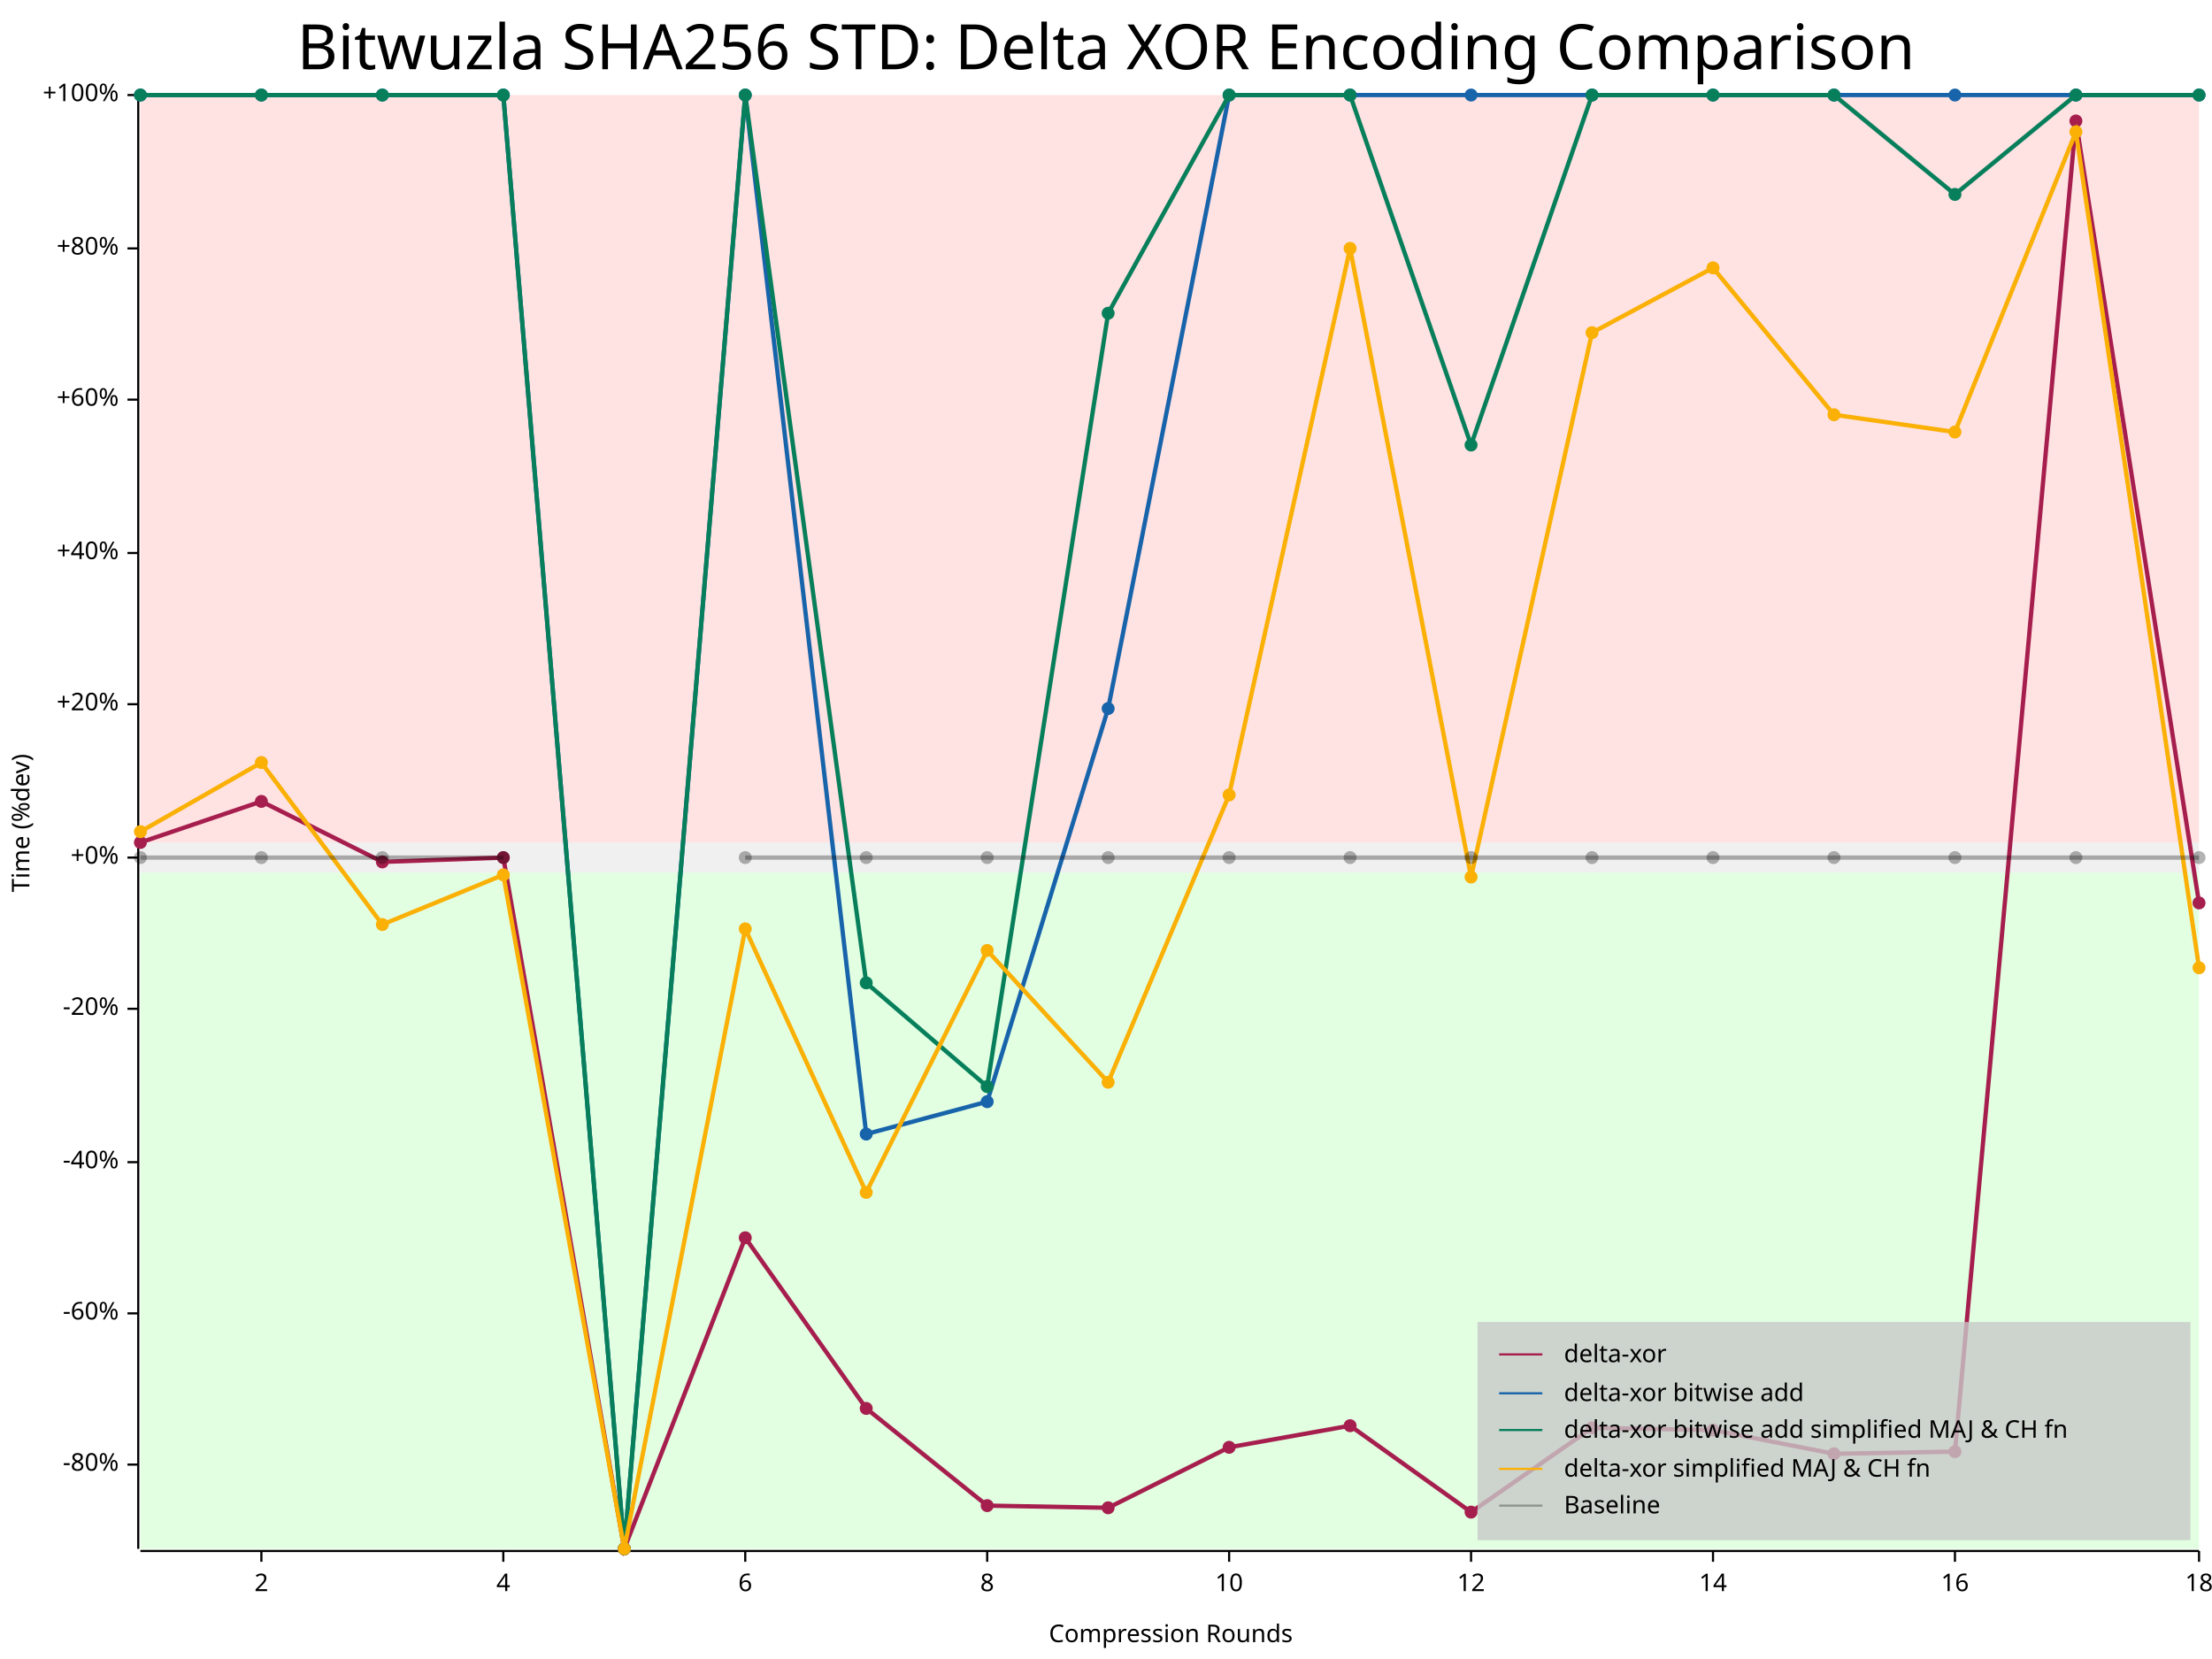
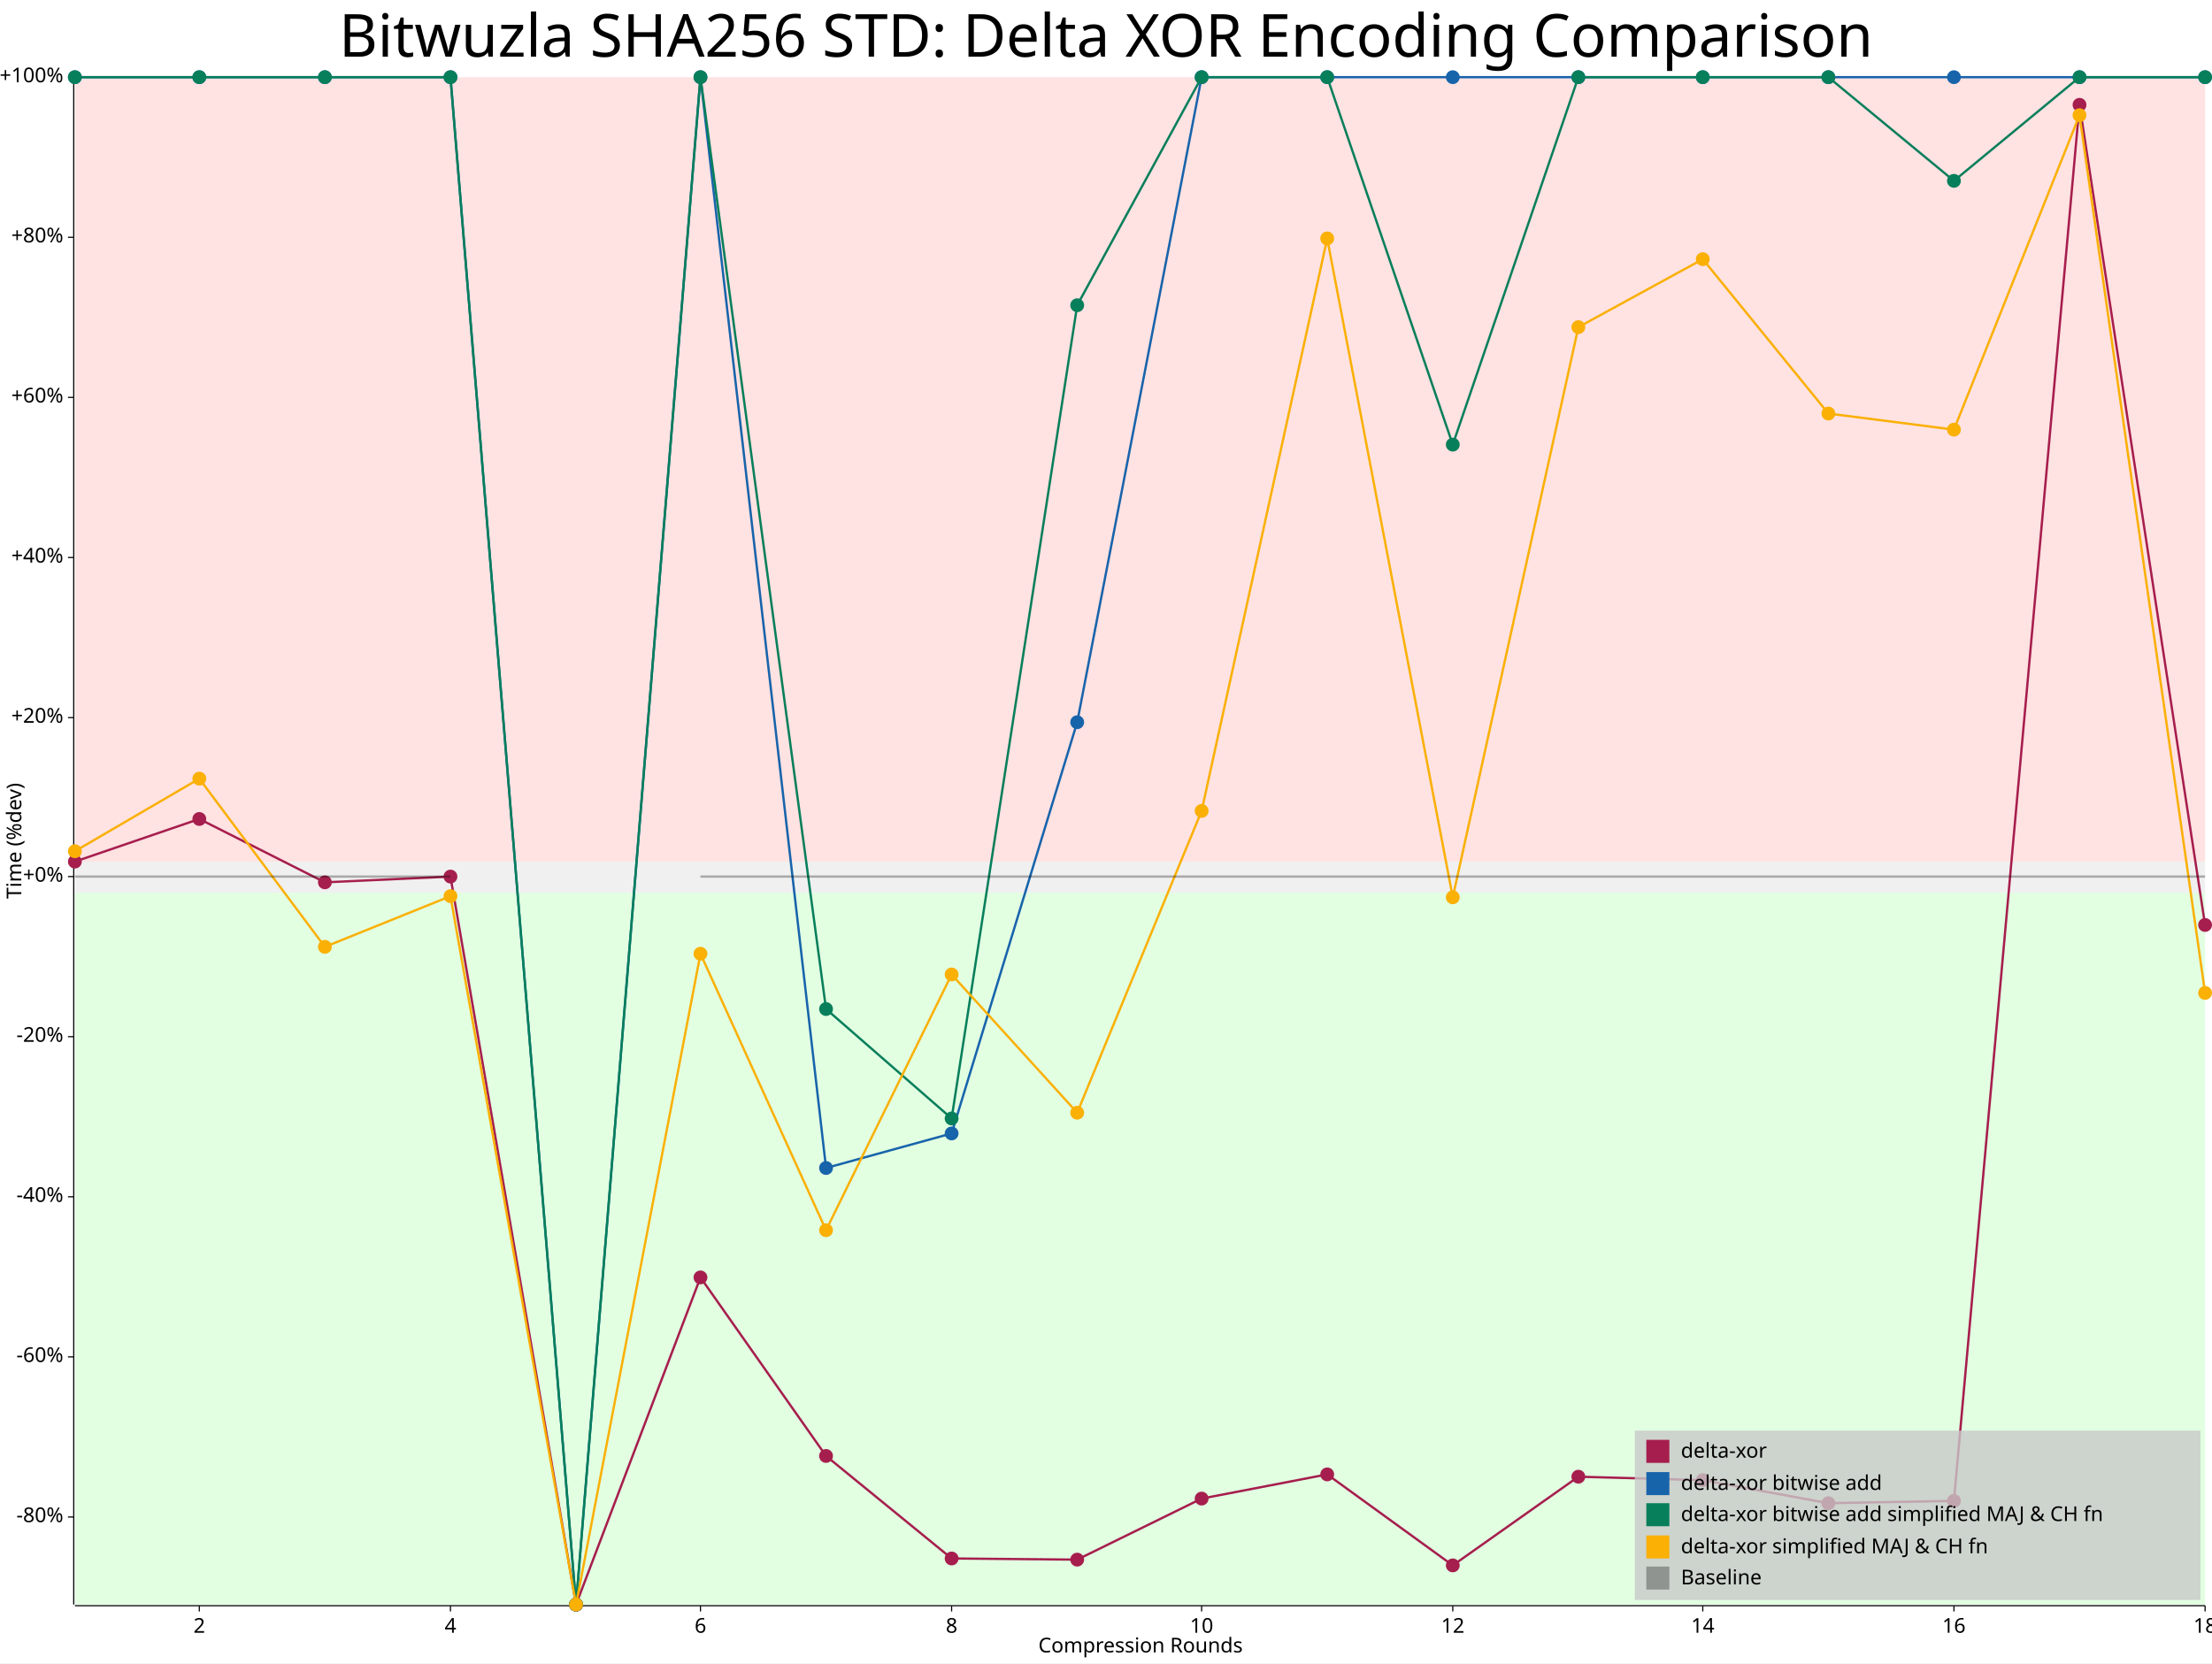
- <svg xmlns="http://www.w3.org/2000/svg" width="1024" height="768" viewBox="0 0 1024 768">
-   <rect x="0" y="0" width="1024" height="768" opacity="1" fill="#FFFFFF" stroke="none" />
-   <text x="512" y="10" dy="0.76em" text-anchor="middle" font-family="noto sans" font-size="29.032" opacity="1" fill="#000000">
+ <svg xmlns="http://www.w3.org/2000/svg" width="1920" height="1444" viewBox="0 0 1920 1444">
+   <rect x="0" y="0" width="1920" height="1444" opacity="1" fill="#FFFFFF" stroke="none" />
+   <text x="960" y="10" dy="0.76em" text-anchor="middle" font-family="noto sans" font-size="51.613" opacity="1" fill="#000000">
Bitwuzla SHA256 STD: Delta XOR Encoding Comparison
</text>
-   <rect x="65" y="404" width="953" height="313" opacity="0.4" fill="#B6FFB6" stroke="none" />
-   <rect x="65" y="390" width="953" height="14" opacity="0.2" fill="#B6B6B6" stroke="none" />
-   <rect x="65" y="44" width="953" height="346" opacity="0.4" fill="#FFB6B6" stroke="none" />
-   <text x="542" y="763" dy="-0.5ex" text-anchor="middle" font-family="noto sans" font-size="11.29" opacity="1" fill="#000000">
+   <rect x="65" y="775" width="1849" height="618" opacity="0.4" fill="#B6FFB6" stroke="none" />
+   <rect x="65" y="748" width="1849" height="27" opacity="0.2" fill="#B6B6B6" stroke="none" />
+   <rect x="65" y="67" width="1849" height="681" opacity="0.4" fill="#FFB6B6" stroke="none" />
+   <text x="990" y="1439" dy="-0.5ex" text-anchor="middle" font-family="noto sans" font-size="17.742" opacity="1" fill="#000000">
Compression Rounds
</text>
-   <polyline fill="none" opacity="1" stroke="#000000" stroke-width="1" points="65,718 1018,718 " />
-   <text x="121" y="728" dy="0.76em" text-anchor="middle" font-family="noto sans" font-size="11.29" opacity="1" fill="#000000">
+   <polyline fill="none" opacity="1" stroke="#000000" stroke-width="1" points="65,1394 1914,1394 " />
+   <text x="173" y="1404" dy="0.76em" text-anchor="middle" font-family="noto sans" font-size="17.742" opacity="1" fill="#000000">
2
</text>
-   <polyline fill="none" opacity="1" stroke="#000000" stroke-width="1" points="121,718 121,723 " />
-   <text x="233" y="728" dy="0.76em" text-anchor="middle" font-family="noto sans" font-size="11.29" opacity="1" fill="#000000">
+   <polyline fill="none" opacity="1" stroke="#000000" stroke-width="1" points="173,1394 173,1399 " />
+   <text x="391" y="1404" dy="0.76em" text-anchor="middle" font-family="noto sans" font-size="17.742" opacity="1" fill="#000000">
4
</text>
-   <polyline fill="none" opacity="1" stroke="#000000" stroke-width="1" points="233,718 233,723 " />
-   <text x="345" y="728" dy="0.76em" text-anchor="middle" font-family="noto sans" font-size="11.29" opacity="1" fill="#000000">
+   <polyline fill="none" opacity="1" stroke="#000000" stroke-width="1" points="391,1394 391,1399 " />
+   <text x="608" y="1404" dy="0.76em" text-anchor="middle" font-family="noto sans" font-size="17.742" opacity="1" fill="#000000">
6
</text>
-   <polyline fill="none" opacity="1" stroke="#000000" stroke-width="1" points="345,718 345,723 " />
-   <text x="457" y="728" dy="0.76em" text-anchor="middle" font-family="noto sans" font-size="11.29" opacity="1" fill="#000000">
+   <polyline fill="none" opacity="1" stroke="#000000" stroke-width="1" points="608,1394 608,1399 " />
+   <text x="826" y="1404" dy="0.76em" text-anchor="middle" font-family="noto sans" font-size="17.742" opacity="1" fill="#000000">
8
</text>
-   <polyline fill="none" opacity="1" stroke="#000000" stroke-width="1" points="457,718 457,723 " />
-   <text x="569" y="728" dy="0.76em" text-anchor="middle" font-family="noto sans" font-size="11.29" opacity="1" fill="#000000">
+   <polyline fill="none" opacity="1" stroke="#000000" stroke-width="1" points="826,1394 826,1399 " />
+   <text x="1043" y="1404" dy="0.76em" text-anchor="middle" font-family="noto sans" font-size="17.742" opacity="1" fill="#000000">
10
</text>
-   <polyline fill="none" opacity="1" stroke="#000000" stroke-width="1" points="569,718 569,723 " />
-   <text x="681" y="728" dy="0.76em" text-anchor="middle" font-family="noto sans" font-size="11.29" opacity="1" fill="#000000">
+   <polyline fill="none" opacity="1" stroke="#000000" stroke-width="1" points="1043,1394 1043,1399 " />
+   <text x="1261" y="1404" dy="0.76em" text-anchor="middle" font-family="noto sans" font-size="17.742" opacity="1" fill="#000000">
12
</text>
-   <polyline fill="none" opacity="1" stroke="#000000" stroke-width="1" points="681,718 681,723 " />
-   <text x="793" y="728" dy="0.76em" text-anchor="middle" font-family="noto sans" font-size="11.29" opacity="1" fill="#000000">
+   <polyline fill="none" opacity="1" stroke="#000000" stroke-width="1" points="1261,1394 1261,1399 " />
+   <text x="1478" y="1404" dy="0.76em" text-anchor="middle" font-family="noto sans" font-size="17.742" opacity="1" fill="#000000">
14
</text>
-   <polyline fill="none" opacity="1" stroke="#000000" stroke-width="1" points="793,718 793,723 " />
-   <text x="905" y="728" dy="0.76em" text-anchor="middle" font-family="noto sans" font-size="11.29" opacity="1" fill="#000000">
+   <polyline fill="none" opacity="1" stroke="#000000" stroke-width="1" points="1478,1394 1478,1399 " />
+   <text x="1696" y="1404" dy="0.76em" text-anchor="middle" font-family="noto sans" font-size="17.742" opacity="1" fill="#000000">
16
</text>
-   <polyline fill="none" opacity="1" stroke="#000000" stroke-width="1" points="905,718 905,723 " />
-   <text x="1018" y="728" dy="0.76em" text-anchor="middle" font-family="noto sans" font-size="11.29" opacity="1" fill="#000000">
+   <polyline fill="none" opacity="1" stroke="#000000" stroke-width="1" points="1696,1394 1696,1399 " />
+   <text x="1914" y="1404" dy="0.76em" text-anchor="middle" font-family="noto sans" font-size="17.742" opacity="1" fill="#000000">
18
</text>
-   <polyline fill="none" opacity="1" stroke="#000000" stroke-width="1" points="1018,718 1018,723 " />
-   <text x="5" y="381" dy="0.76em" text-anchor="middle" font-family="noto sans" font-size="11.29" opacity="1" fill="#000000" transform="rotate(270, 5, 381)">
+   <polyline fill="none" opacity="1" stroke="#000000" stroke-width="1" points="1914,1394 1914,1399 " />
+   <text x="5" y="730" dy="0.76em" text-anchor="middle" font-family="noto sans" font-size="17.742" opacity="1" fill="#000000" transform="rotate(270, 5, 730)">
Time (%dev)
</text>
-   <polyline fill="none" opacity="1" stroke="#000000" stroke-width="1" points="64,44 64,717 " />
-   <text x="55" y="678" dy="0.5ex" text-anchor="end" font-family="noto sans" font-size="11.29" opacity="1" fill="#000000">
+   <polyline fill="none" opacity="1" stroke="#000000" stroke-width="1" points="64,67 64,1393 " />
+   <text x="55" y="1317" dy="0.5ex" text-anchor="end" font-family="noto sans" font-size="17.742" opacity="1" fill="#000000">
-80%
</text>
-   <polyline fill="none" opacity="1" stroke="#000000" stroke-width="1" points="59,678 64,678 " />
-   <text x="55" y="608" dy="0.5ex" text-anchor="end" font-family="noto sans" font-size="11.29" opacity="1" fill="#000000">
+   <polyline fill="none" opacity="1" stroke="#000000" stroke-width="1" points="59,1317 64,1317 " />
+   <text x="55" y="1178" dy="0.5ex" text-anchor="end" font-family="noto sans" font-size="17.742" opacity="1" fill="#000000">
-60%
</text>
-   <polyline fill="none" opacity="1" stroke="#000000" stroke-width="1" points="59,608 64,608 " />
-   <text x="55" y="538" dy="0.5ex" text-anchor="end" font-family="noto sans" font-size="11.29" opacity="1" fill="#000000">
+   <polyline fill="none" opacity="1" stroke="#000000" stroke-width="1" points="59,1178 64,1178 " />
+   <text x="55" y="1039" dy="0.5ex" text-anchor="end" font-family="noto sans" font-size="17.742" opacity="1" fill="#000000">
-40%
</text>
-   <polyline fill="none" opacity="1" stroke="#000000" stroke-width="1" points="59,538 64,538 " />
-   <text x="55" y="467" dy="0.5ex" text-anchor="end" font-family="noto sans" font-size="11.29" opacity="1" fill="#000000">
+   <polyline fill="none" opacity="1" stroke="#000000" stroke-width="1" points="59,1039 64,1039 " />
+   <text x="55" y="900" dy="0.5ex" text-anchor="end" font-family="noto sans" font-size="17.742" opacity="1" fill="#000000">
-20%
</text>
-   <polyline fill="none" opacity="1" stroke="#000000" stroke-width="1" points="59,467 64,467 " />
-   <text x="55" y="397" dy="0.5ex" text-anchor="end" font-family="noto sans" font-size="11.29" opacity="1" fill="#000000">
+   <polyline fill="none" opacity="1" stroke="#000000" stroke-width="1" points="59,900 64,900 " />
+   <text x="55" y="761" dy="0.5ex" text-anchor="end" font-family="noto sans" font-size="17.742" opacity="1" fill="#000000">
+0%
</text>
-   <polyline fill="none" opacity="1" stroke="#000000" stroke-width="1" points="59,397 64,397 " />
-   <text x="55" y="326" dy="0.5ex" text-anchor="end" font-family="noto sans" font-size="11.29" opacity="1" fill="#000000">
+   <polyline fill="none" opacity="1" stroke="#000000" stroke-width="1" points="59,761 64,761 " />
+   <text x="55" y="623" dy="0.5ex" text-anchor="end" font-family="noto sans" font-size="17.742" opacity="1" fill="#000000">
+20%
</text>
-   <polyline fill="none" opacity="1" stroke="#000000" stroke-width="1" points="59,326 64,326 " />
-   <text x="55" y="256" dy="0.5ex" text-anchor="end" font-family="noto sans" font-size="11.29" opacity="1" fill="#000000">
+   <polyline fill="none" opacity="1" stroke="#000000" stroke-width="1" points="59,623 64,623 " />
+   <text x="55" y="484" dy="0.5ex" text-anchor="end" font-family="noto sans" font-size="17.742" opacity="1" fill="#000000">
+40%
</text>
-   <polyline fill="none" opacity="1" stroke="#000000" stroke-width="1" points="59,256 64,256 " />
-   <text x="55" y="185" dy="0.5ex" text-anchor="end" font-family="noto sans" font-size="11.29" opacity="1" fill="#000000">
+   <polyline fill="none" opacity="1" stroke="#000000" stroke-width="1" points="59,484 64,484 " />
+   <text x="55" y="345" dy="0.5ex" text-anchor="end" font-family="noto sans" font-size="17.742" opacity="1" fill="#000000">
+60%
</text>
-   <polyline fill="none" opacity="1" stroke="#000000" stroke-width="1" points="59,185 64,185 " />
-   <text x="55" y="115" dy="0.5ex" text-anchor="end" font-family="noto sans" font-size="11.29" opacity="1" fill="#000000">
+   <polyline fill="none" opacity="1" stroke="#000000" stroke-width="1" points="59,345 64,345 " />
+   <text x="55" y="206" dy="0.5ex" text-anchor="end" font-family="noto sans" font-size="17.742" opacity="1" fill="#000000">
+80%
</text>
-   <polyline fill="none" opacity="1" stroke="#000000" stroke-width="1" points="59,115 64,115 " />
-   <text x="55" y="44" dy="0.5ex" text-anchor="end" font-family="noto sans" font-size="11.29" opacity="1" fill="#000000">
+   <polyline fill="none" opacity="1" stroke="#000000" stroke-width="1" points="59,206 64,206 " />
+   <text x="55" y="67" dy="0.5ex" text-anchor="end" font-family="noto sans" font-size="17.742" opacity="1" fill="#000000">
+100%
</text>
-   <polyline fill="none" opacity="1" stroke="#000000" stroke-width="1" points="59,44 64,44 " />
-   <polyline fill="none" opacity="1" stroke="#A61E4D" stroke-width="2" points="65,390 121,371 177,399 233,397 289,717 289,717 345,573 401,652 457,697 513,698 569,670 625,660 681,700 737,661 793,662 849,673 905,672 961,56 1018,418 " />
-   <circle cx="65" cy="390" r="3" opacity="1" fill="#A61E4D" stroke="none" stroke-width="1" />
-   <circle cx="121" cy="371" r="3" opacity="1" fill="#A61E4D" stroke="none" stroke-width="1" />
-   <circle cx="177" cy="399" r="3" opacity="1" fill="#A61E4D" stroke="none" stroke-width="1" />
-   <circle cx="233" cy="397" r="3" opacity="1" fill="#A61E4D" stroke="none" stroke-width="1" />
-   <circle cx="289" cy="717" r="3" opacity="1" fill="#A61E4D" stroke="none" stroke-width="1" />
-   <circle cx="289" cy="717" r="3" opacity="1" fill="#A61E4D" stroke="none" stroke-width="1" />
-   <circle cx="345" cy="573" r="3" opacity="1" fill="#A61E4D" stroke="none" stroke-width="1" />
-   <circle cx="401" cy="652" r="3" opacity="1" fill="#A61E4D" stroke="none" stroke-width="1" />
-   <circle cx="457" cy="697" r="3" opacity="1" fill="#A61E4D" stroke="none" stroke-width="1" />
-   <circle cx="513" cy="698" r="3" opacity="1" fill="#A61E4D" stroke="none" stroke-width="1" />
-   <circle cx="569" cy="670" r="3" opacity="1" fill="#A61E4D" stroke="none" stroke-width="1" />
-   <circle cx="625" cy="660" r="3" opacity="1" fill="#A61E4D" stroke="none" stroke-width="1" />
-   <circle cx="681" cy="700" r="3" opacity="1" fill="#A61E4D" stroke="none" stroke-width="1" />
-   <circle cx="737" cy="661" r="3" opacity="1" fill="#A61E4D" stroke="none" stroke-width="1" />
-   <circle cx="793" cy="662" r="3" opacity="1" fill="#A61E4D" stroke="none" stroke-width="1" />
-   <circle cx="849" cy="673" r="3" opacity="1" fill="#A61E4D" stroke="none" stroke-width="1" />
-   <circle cx="905" cy="672" r="3" opacity="1" fill="#A61E4D" stroke="none" stroke-width="1" />
-   <circle cx="961" cy="56" r="3" opacity="1" fill="#A61E4D" stroke="none" stroke-width="1" />
-   <circle cx="1018" cy="418" r="3" opacity="1" fill="#A61E4D" stroke="none" stroke-width="1" />
-   <polyline fill="none" opacity="1" stroke="#1864AB" stroke-width="2" points="65,44 121,44 177,44 233,44 289,717 345,44 401,525 457,510 513,328 569,44 625,44 681,44 737,44 793,44 849,44 905,44 961,44 1018,44 " />
-   <circle cx="65" cy="44" r="3" opacity="1" fill="#1864AB" stroke="none" stroke-width="1" />
-   <circle cx="121" cy="44" r="3" opacity="1" fill="#1864AB" stroke="none" stroke-width="1" />
-   <circle cx="177" cy="44" r="3" opacity="1" fill="#1864AB" stroke="none" stroke-width="1" />
-   <circle cx="233" cy="44" r="3" opacity="1" fill="#1864AB" stroke="none" stroke-width="1" />
-   <circle cx="289" cy="717" r="3" opacity="1" fill="#1864AB" stroke="none" stroke-width="1" />
-   <circle cx="345" cy="44" r="3" opacity="1" fill="#1864AB" stroke="none" stroke-width="1" />
-   <circle cx="401" cy="525" r="3" opacity="1" fill="#1864AB" stroke="none" stroke-width="1" />
-   <circle cx="457" cy="510" r="3" opacity="1" fill="#1864AB" stroke="none" stroke-width="1" />
-   <circle cx="513" cy="328" r="3" opacity="1" fill="#1864AB" stroke="none" stroke-width="1" />
-   <circle cx="569" cy="44" r="3" opacity="1" fill="#1864AB" stroke="none" stroke-width="1" />
-   <circle cx="625" cy="44" r="3" opacity="1" fill="#1864AB" stroke="none" stroke-width="1" />
-   <circle cx="681" cy="44" r="3" opacity="1" fill="#1864AB" stroke="none" stroke-width="1" />
-   <circle cx="737" cy="44" r="3" opacity="1" fill="#1864AB" stroke="none" stroke-width="1" />
-   <circle cx="793" cy="44" r="3" opacity="1" fill="#1864AB" stroke="none" stroke-width="1" />
-   <circle cx="849" cy="44" r="3" opacity="1" fill="#1864AB" stroke="none" stroke-width="1" />
-   <circle cx="905" cy="44" r="3" opacity="1" fill="#1864AB" stroke="none" stroke-width="1" />
-   <circle cx="961" cy="44" r="3" opacity="1" fill="#1864AB" stroke="none" stroke-width="1" />
-   <circle cx="1018" cy="44" r="3" opacity="1" fill="#1864AB" stroke="none" stroke-width="1" />
-   <polyline fill="none" opacity="1" stroke="#087F5B" stroke-width="2" points="65,44 121,44 177,44 233,44 289,717 345,44 401,455 457,503 513,145 569,44 625,44 681,206 737,44 793,44 849,44 905,90 961,44 1018,44 " />
-   <circle cx="65" cy="44" r="3" opacity="1" fill="#087F5B" stroke="none" stroke-width="1" />
-   <circle cx="121" cy="44" r="3" opacity="1" fill="#087F5B" stroke="none" stroke-width="1" />
-   <circle cx="177" cy="44" r="3" opacity="1" fill="#087F5B" stroke="none" stroke-width="1" />
-   <circle cx="233" cy="44" r="3" opacity="1" fill="#087F5B" stroke="none" stroke-width="1" />
-   <circle cx="289" cy="717" r="3" opacity="1" fill="#087F5B" stroke="none" stroke-width="1" />
-   <circle cx="345" cy="44" r="3" opacity="1" fill="#087F5B" stroke="none" stroke-width="1" />
-   <circle cx="401" cy="455" r="3" opacity="1" fill="#087F5B" stroke="none" stroke-width="1" />
-   <circle cx="457" cy="503" r="3" opacity="1" fill="#087F5B" stroke="none" stroke-width="1" />
-   <circle cx="513" cy="145" r="3" opacity="1" fill="#087F5B" stroke="none" stroke-width="1" />
-   <circle cx="569" cy="44" r="3" opacity="1" fill="#087F5B" stroke="none" stroke-width="1" />
-   <circle cx="625" cy="44" r="3" opacity="1" fill="#087F5B" stroke="none" stroke-width="1" />
-   <circle cx="681" cy="206" r="3" opacity="1" fill="#087F5B" stroke="none" stroke-width="1" />
-   <circle cx="737" cy="44" r="3" opacity="1" fill="#087F5B" stroke="none" stroke-width="1" />
-   <circle cx="793" cy="44" r="3" opacity="1" fill="#087F5B" stroke="none" stroke-width="1" />
-   <circle cx="849" cy="44" r="3" opacity="1" fill="#087F5B" stroke="none" stroke-width="1" />
-   <circle cx="905" cy="90" r="3" opacity="1" fill="#087F5B" stroke="none" stroke-width="1" />
-   <circle cx="961" cy="44" r="3" opacity="1" fill="#087F5B" stroke="none" stroke-width="1" />
-   <circle cx="1018" cy="44" r="3" opacity="1" fill="#087F5B" stroke="none" stroke-width="1" />
-   <polyline fill="none" opacity="1" stroke="#FAB005" stroke-width="2" points="65,385 121,353 177,428 233,405 289,717 345,430 401,552 457,440 513,501 569,368 625,115 681,406 737,154 793,124 849,192 905,200 961,61 1018,448 " />
-   <circle cx="65" cy="385" r="3" opacity="1" fill="#FAB005" stroke="none" stroke-width="1" />
-   <circle cx="121" cy="353" r="3" opacity="1" fill="#FAB005" stroke="none" stroke-width="1" />
-   <circle cx="177" cy="428" r="3" opacity="1" fill="#FAB005" stroke="none" stroke-width="1" />
-   <circle cx="233" cy="405" r="3" opacity="1" fill="#FAB005" stroke="none" stroke-width="1" />
-   <circle cx="289" cy="717" r="3" opacity="1" fill="#FAB005" stroke="none" stroke-width="1" />
-   <circle cx="345" cy="430" r="3" opacity="1" fill="#FAB005" stroke="none" stroke-width="1" />
-   <circle cx="401" cy="552" r="3" opacity="1" fill="#FAB005" stroke="none" stroke-width="1" />
-   <circle cx="457" cy="440" r="3" opacity="1" fill="#FAB005" stroke="none" stroke-width="1" />
-   <circle cx="513" cy="501" r="3" opacity="1" fill="#FAB005" stroke="none" stroke-width="1" />
-   <circle cx="569" cy="368" r="3" opacity="1" fill="#FAB005" stroke="none" stroke-width="1" />
-   <circle cx="625" cy="115" r="3" opacity="1" fill="#FAB005" stroke="none" stroke-width="1" />
-   <circle cx="681" cy="406" r="3" opacity="1" fill="#FAB005" stroke="none" stroke-width="1" />
-   <circle cx="737" cy="154" r="3" opacity="1" fill="#FAB005" stroke="none" stroke-width="1" />
-   <circle cx="793" cy="124" r="3" opacity="1" fill="#FAB005" stroke="none" stroke-width="1" />
-   <circle cx="849" cy="192" r="3" opacity="1" fill="#FAB005" stroke="none" stroke-width="1" />
-   <circle cx="905" cy="200" r="3" opacity="1" fill="#FAB005" stroke="none" stroke-width="1" />
-   <circle cx="961" cy="61" r="3" opacity="1" fill="#FAB005" stroke="none" stroke-width="1" />
-   <circle cx="1018" cy="448" r="3" opacity="1" fill="#FAB005" stroke="none" stroke-width="1" />
-   <polyline fill="none" opacity="0.3" stroke="#000000" stroke-width="2" points="65,397 121,397 177,397 233,397 " />
-   <circle cx="65" cy="397" r="3" opacity="0.3" fill="#000000" stroke="none" stroke-width="1" />
-   <circle cx="121" cy="397" r="3" opacity="0.3" fill="#000000" stroke="none" stroke-width="1" />
-   <circle cx="177" cy="397" r="3" opacity="0.3" fill="#000000" stroke="none" stroke-width="1" />
-   <circle cx="233" cy="397" r="3" opacity="0.3" fill="#000000" stroke="none" stroke-width="1" />
-   <polyline fill="none" opacity="0.3" stroke="#000000" stroke-width="2" points="345,397 401,397 457,397 513,397 569,397 625,397 681,397 737,397 793,397 849,397 905,397 961,397 1018,397 " />
-   <circle cx="345" cy="397" r="3" opacity="0.3" fill="#000000" stroke="none" stroke-width="1" />
-   <circle cx="401" cy="397" r="3" opacity="0.3" fill="#000000" stroke="none" stroke-width="1" />
-   <circle cx="457" cy="397" r="3" opacity="0.3" fill="#000000" stroke="none" stroke-width="1" />
-   <circle cx="513" cy="397" r="3" opacity="0.3" fill="#000000" stroke="none" stroke-width="1" />
-   <circle cx="569" cy="397" r="3" opacity="0.3" fill="#000000" stroke="none" stroke-width="1" />
-   <circle cx="625" cy="397" r="3" opacity="0.3" fill="#000000" stroke="none" stroke-width="1" />
-   <circle cx="681" cy="397" r="3" opacity="0.3" fill="#000000" stroke="none" stroke-width="1" />
-   <circle cx="737" cy="397" r="3" opacity="0.3" fill="#000000" stroke="none" stroke-width="1" />
-   <circle cx="793" cy="397" r="3" opacity="0.3" fill="#000000" stroke="none" stroke-width="1" />
-   <circle cx="849" cy="397" r="3" opacity="0.3" fill="#000000" stroke="none" stroke-width="1" />
-   <circle cx="905" cy="397" r="3" opacity="0.3" fill="#000000" stroke="none" stroke-width="1" />
-   <circle cx="961" cy="397" r="3" opacity="0.3" fill="#000000" stroke="none" stroke-width="1" />
-   <circle cx="1018" cy="397" r="3" opacity="0.3" fill="#000000" stroke="none" stroke-width="1" />
-   <rect x="684" y="612" width="330" height="101" opacity="0.8" fill="#C8C8C8" stroke="none" />
-   <text x="724" y="622" dy="0.76em" text-anchor="start" font-family="noto sans" font-size="11.29" opacity="1" fill="#000000">
+   <polyline fill="none" opacity="1" stroke="#000000" stroke-width="1" points="59,67 64,67 " />
+   <polyline fill="none" opacity="1" stroke="#A61E4D" stroke-width="2" points="65,748 173,711 282,766 391,761 500,1393 500,1393 608,1109 717,1264 826,1353 935,1354 1043,1301 1152,1280 1261,1359 1370,1282 1478,1285 1587,1305 1696,1303 1805,91 1914,803 " />
+   <circle cx="65" cy="748" r="6" opacity="1" fill="#A61E4D" stroke="none" stroke-width="1" />
+   <circle cx="173" cy="711" r="6" opacity="1" fill="#A61E4D" stroke="none" stroke-width="1" />
+   <circle cx="282" cy="766" r="6" opacity="1" fill="#A61E4D" stroke="none" stroke-width="1" />
+   <circle cx="391" cy="761" r="6" opacity="1" fill="#A61E4D" stroke="none" stroke-width="1" />
+   <circle cx="500" cy="1393" r="6" opacity="1" fill="#A61E4D" stroke="none" stroke-width="1" />
+   <circle cx="500" cy="1393" r="6" opacity="1" fill="#A61E4D" stroke="none" stroke-width="1" />
+   <circle cx="608" cy="1109" r="6" opacity="1" fill="#A61E4D" stroke="none" stroke-width="1" />
+   <circle cx="717" cy="1264" r="6" opacity="1" fill="#A61E4D" stroke="none" stroke-width="1" />
+   <circle cx="826" cy="1353" r="6" opacity="1" fill="#A61E4D" stroke="none" stroke-width="1" />
+   <circle cx="935" cy="1354" r="6" opacity="1" fill="#A61E4D" stroke="none" stroke-width="1" />
+   <circle cx="1043" cy="1301" r="6" opacity="1" fill="#A61E4D" stroke="none" stroke-width="1" />
+   <circle cx="1152" cy="1280" r="6" opacity="1" fill="#A61E4D" stroke="none" stroke-width="1" />
+   <circle cx="1261" cy="1359" r="6" opacity="1" fill="#A61E4D" stroke="none" stroke-width="1" />
+   <circle cx="1370" cy="1282" r="6" opacity="1" fill="#A61E4D" stroke="none" stroke-width="1" />
+   <circle cx="1478" cy="1285" r="6" opacity="1" fill="#A61E4D" stroke="none" stroke-width="1" />
+   <circle cx="1587" cy="1305" r="6" opacity="1" fill="#A61E4D" stroke="none" stroke-width="1" />
+   <circle cx="1696" cy="1303" r="6" opacity="1" fill="#A61E4D" stroke="none" stroke-width="1" />
+   <circle cx="1805" cy="91" r="6" opacity="1" fill="#A61E4D" stroke="none" stroke-width="1" />
+   <circle cx="1914" cy="803" r="6" opacity="1" fill="#A61E4D" stroke="none" stroke-width="1" />
+   <polyline fill="none" opacity="1" stroke="#1864AB" stroke-width="2" points="65,67 173,67 282,67 391,67 500,1393 608,67 717,1014 826,984 935,627 1043,67 1152,67 1261,67 1370,67 1478,67 1587,67 1696,67 1805,67 1914,67 " />
+   <circle cx="65" cy="67" r="6" opacity="1" fill="#1864AB" stroke="none" stroke-width="1" />
+   <circle cx="173" cy="67" r="6" opacity="1" fill="#1864AB" stroke="none" stroke-width="1" />
+   <circle cx="282" cy="67" r="6" opacity="1" fill="#1864AB" stroke="none" stroke-width="1" />
+   <circle cx="391" cy="67" r="6" opacity="1" fill="#1864AB" stroke="none" stroke-width="1" />
+   <circle cx="500" cy="1393" r="6" opacity="1" fill="#1864AB" stroke="none" stroke-width="1" />
+   <circle cx="608" cy="67" r="6" opacity="1" fill="#1864AB" stroke="none" stroke-width="1" />
+   <circle cx="717" cy="1014" r="6" opacity="1" fill="#1864AB" stroke="none" stroke-width="1" />
+   <circle cx="826" cy="984" r="6" opacity="1" fill="#1864AB" stroke="none" stroke-width="1" />
+   <circle cx="935" cy="627" r="6" opacity="1" fill="#1864AB" stroke="none" stroke-width="1" />
+   <circle cx="1043" cy="67" r="6" opacity="1" fill="#1864AB" stroke="none" stroke-width="1" />
+   <circle cx="1152" cy="67" r="6" opacity="1" fill="#1864AB" stroke="none" stroke-width="1" />
+   <circle cx="1261" cy="67" r="6" opacity="1" fill="#1864AB" stroke="none" stroke-width="1" />
+   <circle cx="1370" cy="67" r="6" opacity="1" fill="#1864AB" stroke="none" stroke-width="1" />
+   <circle cx="1478" cy="67" r="6" opacity="1" fill="#1864AB" stroke="none" stroke-width="1" />
+   <circle cx="1587" cy="67" r="6" opacity="1" fill="#1864AB" stroke="none" stroke-width="1" />
+   <circle cx="1696" cy="67" r="6" opacity="1" fill="#1864AB" stroke="none" stroke-width="1" />
+   <circle cx="1805" cy="67" r="6" opacity="1" fill="#1864AB" stroke="none" stroke-width="1" />
+   <circle cx="1914" cy="67" r="6" opacity="1" fill="#1864AB" stroke="none" stroke-width="1" />
+   <polyline fill="none" opacity="1" stroke="#087F5B" stroke-width="2" points="65,67 173,67 282,67 391,67 500,1393 608,67 717,876 826,971 935,265 1043,67 1152,67 1261,386 1370,67 1478,67 1587,67 1696,157 1805,67 1914,67 " />
+   <circle cx="65" cy="67" r="6" opacity="1" fill="#087F5B" stroke="none" stroke-width="1" />
+   <circle cx="173" cy="67" r="6" opacity="1" fill="#087F5B" stroke="none" stroke-width="1" />
+   <circle cx="282" cy="67" r="6" opacity="1" fill="#087F5B" stroke="none" stroke-width="1" />
+   <circle cx="391" cy="67" r="6" opacity="1" fill="#087F5B" stroke="none" stroke-width="1" />
+   <circle cx="500" cy="1393" r="6" opacity="1" fill="#087F5B" stroke="none" stroke-width="1" />
+   <circle cx="608" cy="67" r="6" opacity="1" fill="#087F5B" stroke="none" stroke-width="1" />
+   <circle cx="717" cy="876" r="6" opacity="1" fill="#087F5B" stroke="none" stroke-width="1" />
+   <circle cx="826" cy="971" r="6" opacity="1" fill="#087F5B" stroke="none" stroke-width="1" />
+   <circle cx="935" cy="265" r="6" opacity="1" fill="#087F5B" stroke="none" stroke-width="1" />
+   <circle cx="1043" cy="67" r="6" opacity="1" fill="#087F5B" stroke="none" stroke-width="1" />
+   <circle cx="1152" cy="67" r="6" opacity="1" fill="#087F5B" stroke="none" stroke-width="1" />
+   <circle cx="1261" cy="386" r="6" opacity="1" fill="#087F5B" stroke="none" stroke-width="1" />
+   <circle cx="1370" cy="67" r="6" opacity="1" fill="#087F5B" stroke="none" stroke-width="1" />
+   <circle cx="1478" cy="67" r="6" opacity="1" fill="#087F5B" stroke="none" stroke-width="1" />
+   <circle cx="1587" cy="67" r="6" opacity="1" fill="#087F5B" stroke="none" stroke-width="1" />
+   <circle cx="1696" cy="157" r="6" opacity="1" fill="#087F5B" stroke="none" stroke-width="1" />
+   <circle cx="1805" cy="67" r="6" opacity="1" fill="#087F5B" stroke="none" stroke-width="1" />
+   <circle cx="1914" cy="67" r="6" opacity="1" fill="#087F5B" stroke="none" stroke-width="1" />
+   <polyline fill="none" opacity="1" stroke="#FAB005" stroke-width="2" points="65,739 173,676 282,822 391,778 500,1393 608,828 717,1068 826,846 935,966 1043,704 1152,207 1261,779 1370,284 1478,225 1587,359 1696,373 1805,100 1914,862 " />
+   <circle cx="65" cy="739" r="6" opacity="1" fill="#FAB005" stroke="none" stroke-width="1" />
+   <circle cx="173" cy="676" r="6" opacity="1" fill="#FAB005" stroke="none" stroke-width="1" />
+   <circle cx="282" cy="822" r="6" opacity="1" fill="#FAB005" stroke="none" stroke-width="1" />
+   <circle cx="391" cy="778" r="6" opacity="1" fill="#FAB005" stroke="none" stroke-width="1" />
+   <circle cx="500" cy="1393" r="6" opacity="1" fill="#FAB005" stroke="none" stroke-width="1" />
+   <circle cx="608" cy="828" r="6" opacity="1" fill="#FAB005" stroke="none" stroke-width="1" />
+   <circle cx="717" cy="1068" r="6" opacity="1" fill="#FAB005" stroke="none" stroke-width="1" />
+   <circle cx="826" cy="846" r="6" opacity="1" fill="#FAB005" stroke="none" stroke-width="1" />
+   <circle cx="935" cy="966" r="6" opacity="1" fill="#FAB005" stroke="none" stroke-width="1" />
+   <circle cx="1043" cy="704" r="6" opacity="1" fill="#FAB005" stroke="none" stroke-width="1" />
+   <circle cx="1152" cy="207" r="6" opacity="1" fill="#FAB005" stroke="none" stroke-width="1" />
+   <circle cx="1261" cy="779" r="6" opacity="1" fill="#FAB005" stroke="none" stroke-width="1" />
+   <circle cx="1370" cy="284" r="6" opacity="1" fill="#FAB005" stroke="none" stroke-width="1" />
+   <circle cx="1478" cy="225" r="6" opacity="1" fill="#FAB005" stroke="none" stroke-width="1" />
+   <circle cx="1587" cy="359" r="6" opacity="1" fill="#FAB005" stroke="none" stroke-width="1" />
+   <circle cx="1696" cy="373" r="6" opacity="1" fill="#FAB005" stroke="none" stroke-width="1" />
+   <circle cx="1805" cy="100" r="6" opacity="1" fill="#FAB005" stroke="none" stroke-width="1" />
+   <circle cx="1914" cy="862" r="6" opacity="1" fill="#FAB005" stroke="none" stroke-width="1" />
+   <polyline fill="none" opacity="0.3" stroke="#000000" stroke-width="2" points="65,761 173,761 282,761 391,761 " />
+   <polyline fill="none" opacity="0.3" stroke="#000000" stroke-width="2" points="608,761 717,761 826,761 935,761 1043,761 1152,761 1261,761 1370,761 1478,761 1587,761 1696,761 1805,761 1914,761 " />
+   <rect x="1419" y="1242" width="491" height="147" opacity="0.8" fill="#C8C8C8" stroke="none" />
+   <text x="1459" y="1252" dy="0.76em" text-anchor="start" font-family="noto sans" font-size="17.742" opacity="1" fill="#000000">
delta-xor
</text>
-   <text x="724" y="640" dy="0.76em" text-anchor="start" font-family="noto sans" font-size="11.29" opacity="1" fill="#000000">
+   <text x="1459" y="1280" dy="0.76em" text-anchor="start" font-family="noto sans" font-size="17.742" opacity="1" fill="#000000">
delta-xor bitwise add
</text>
-   <text x="724" y="657" dy="0.76em" text-anchor="start" font-family="noto sans" font-size="11.29" opacity="1" fill="#000000">
+   <text x="1459" y="1307" dy="0.76em" text-anchor="start" font-family="noto sans" font-size="17.742" opacity="1" fill="#000000">
delta-xor bitwise add simplified MAJ &amp; CH fn
</text>
-   <text x="724" y="675" dy="0.76em" text-anchor="start" font-family="noto sans" font-size="11.29" opacity="1" fill="#000000">
+   <text x="1459" y="1335" dy="0.76em" text-anchor="start" font-family="noto sans" font-size="17.742" opacity="1" fill="#000000">
delta-xor simplified MAJ &amp; CH fn
</text>
-   <text x="724" y="692" dy="0.76em" text-anchor="start" font-family="noto sans" font-size="11.29" opacity="1" fill="#000000">
+   <text x="1459" y="1362" dy="0.76em" text-anchor="start" font-family="noto sans" font-size="17.742" opacity="1" fill="#000000">
Baseline
</text>
-   <polyline fill="none" opacity="1" stroke="#A61E4D" stroke-width="1" points="694,627 714,627 " />
-   <polyline fill="none" opacity="1" stroke="#1864AB" stroke-width="1" points="694,645 714,645 " />
-   <polyline fill="none" opacity="1" stroke="#087F5B" stroke-width="1" points="694,662 714,662 " />
-   <polyline fill="none" opacity="1" stroke="#FAB005" stroke-width="1" points="694,680 714,680 " />
-   <polyline fill="none" opacity="0.3" stroke="#000000" stroke-width="1" points="694,697 714,697 " />
+   <rect x="1429" y="1250" width="20" height="20" opacity="1" fill="#A61E4D" stroke="none" />
+   <rect x="1429" y="1278" width="20" height="20" opacity="1" fill="#1864AB" stroke="none" />
+   <rect x="1429" y="1305" width="20" height="20" opacity="1" fill="#087F5B" stroke="none" />
+   <rect x="1429" y="1333" width="20" height="20" opacity="1" fill="#FAB005" stroke="none" />
+   <rect x="1429" y="1360" width="20" height="20" opacity="0.3" fill="#000000" stroke="none" />
</svg>
